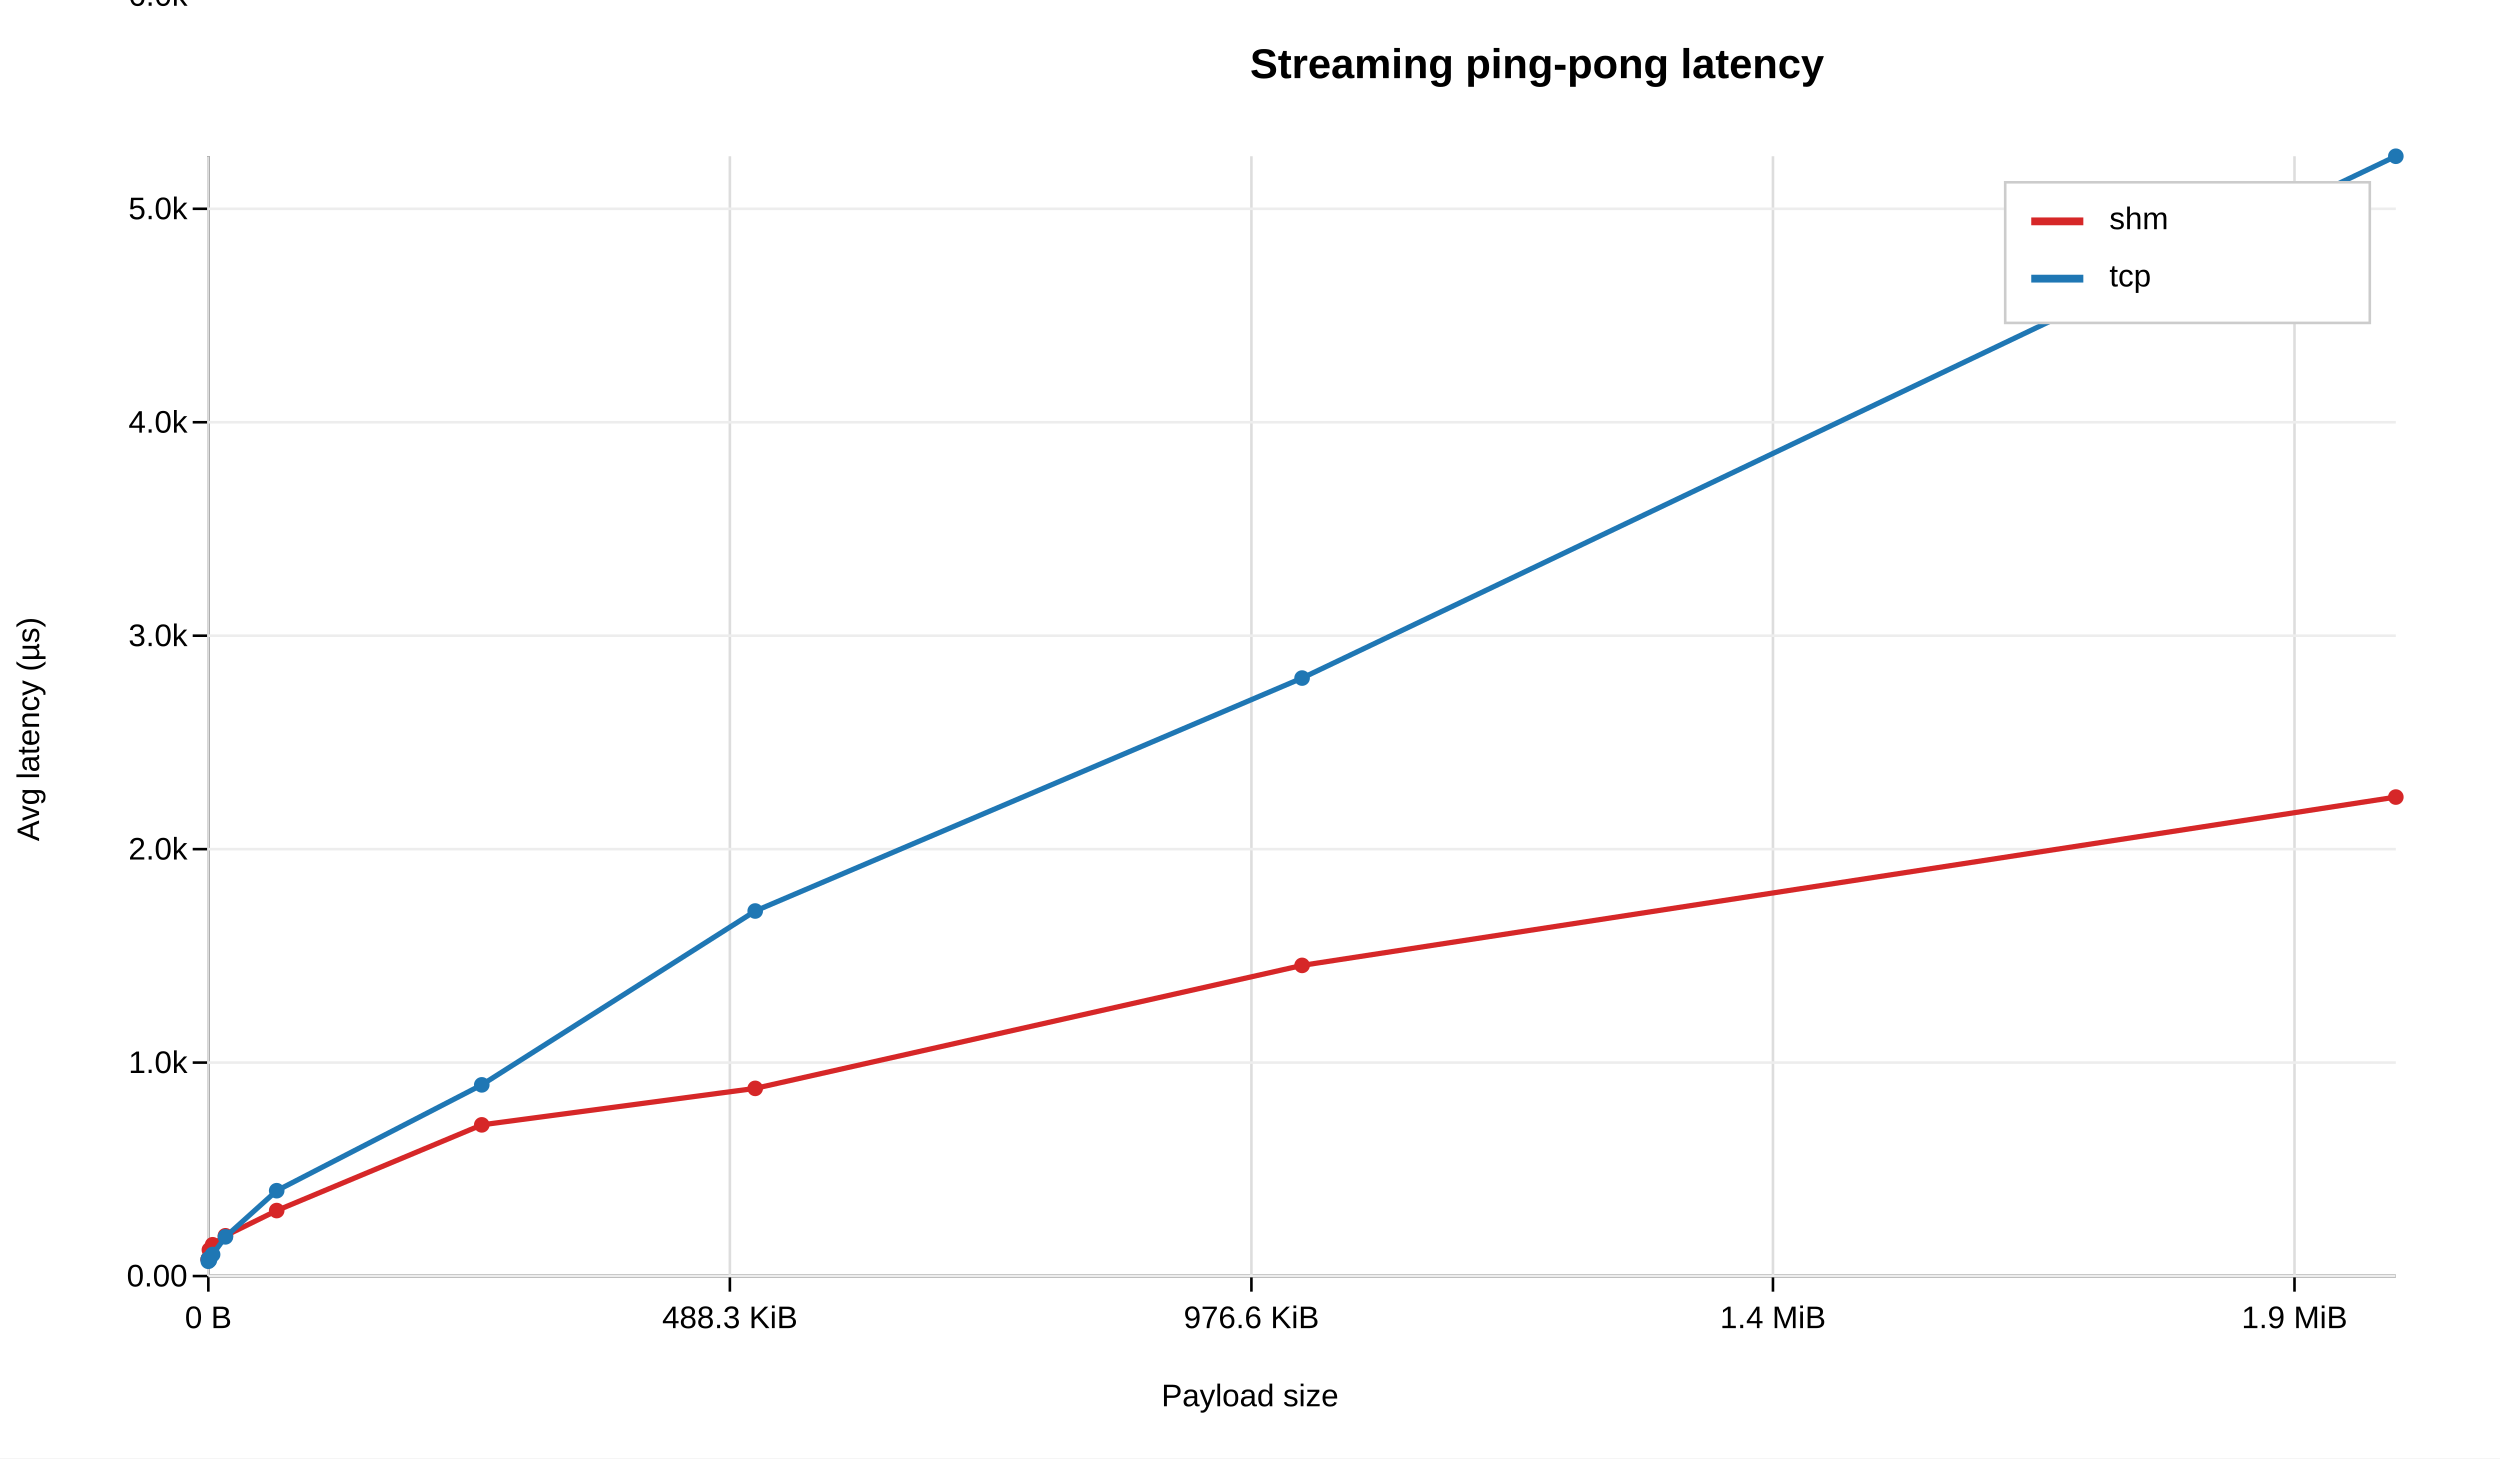
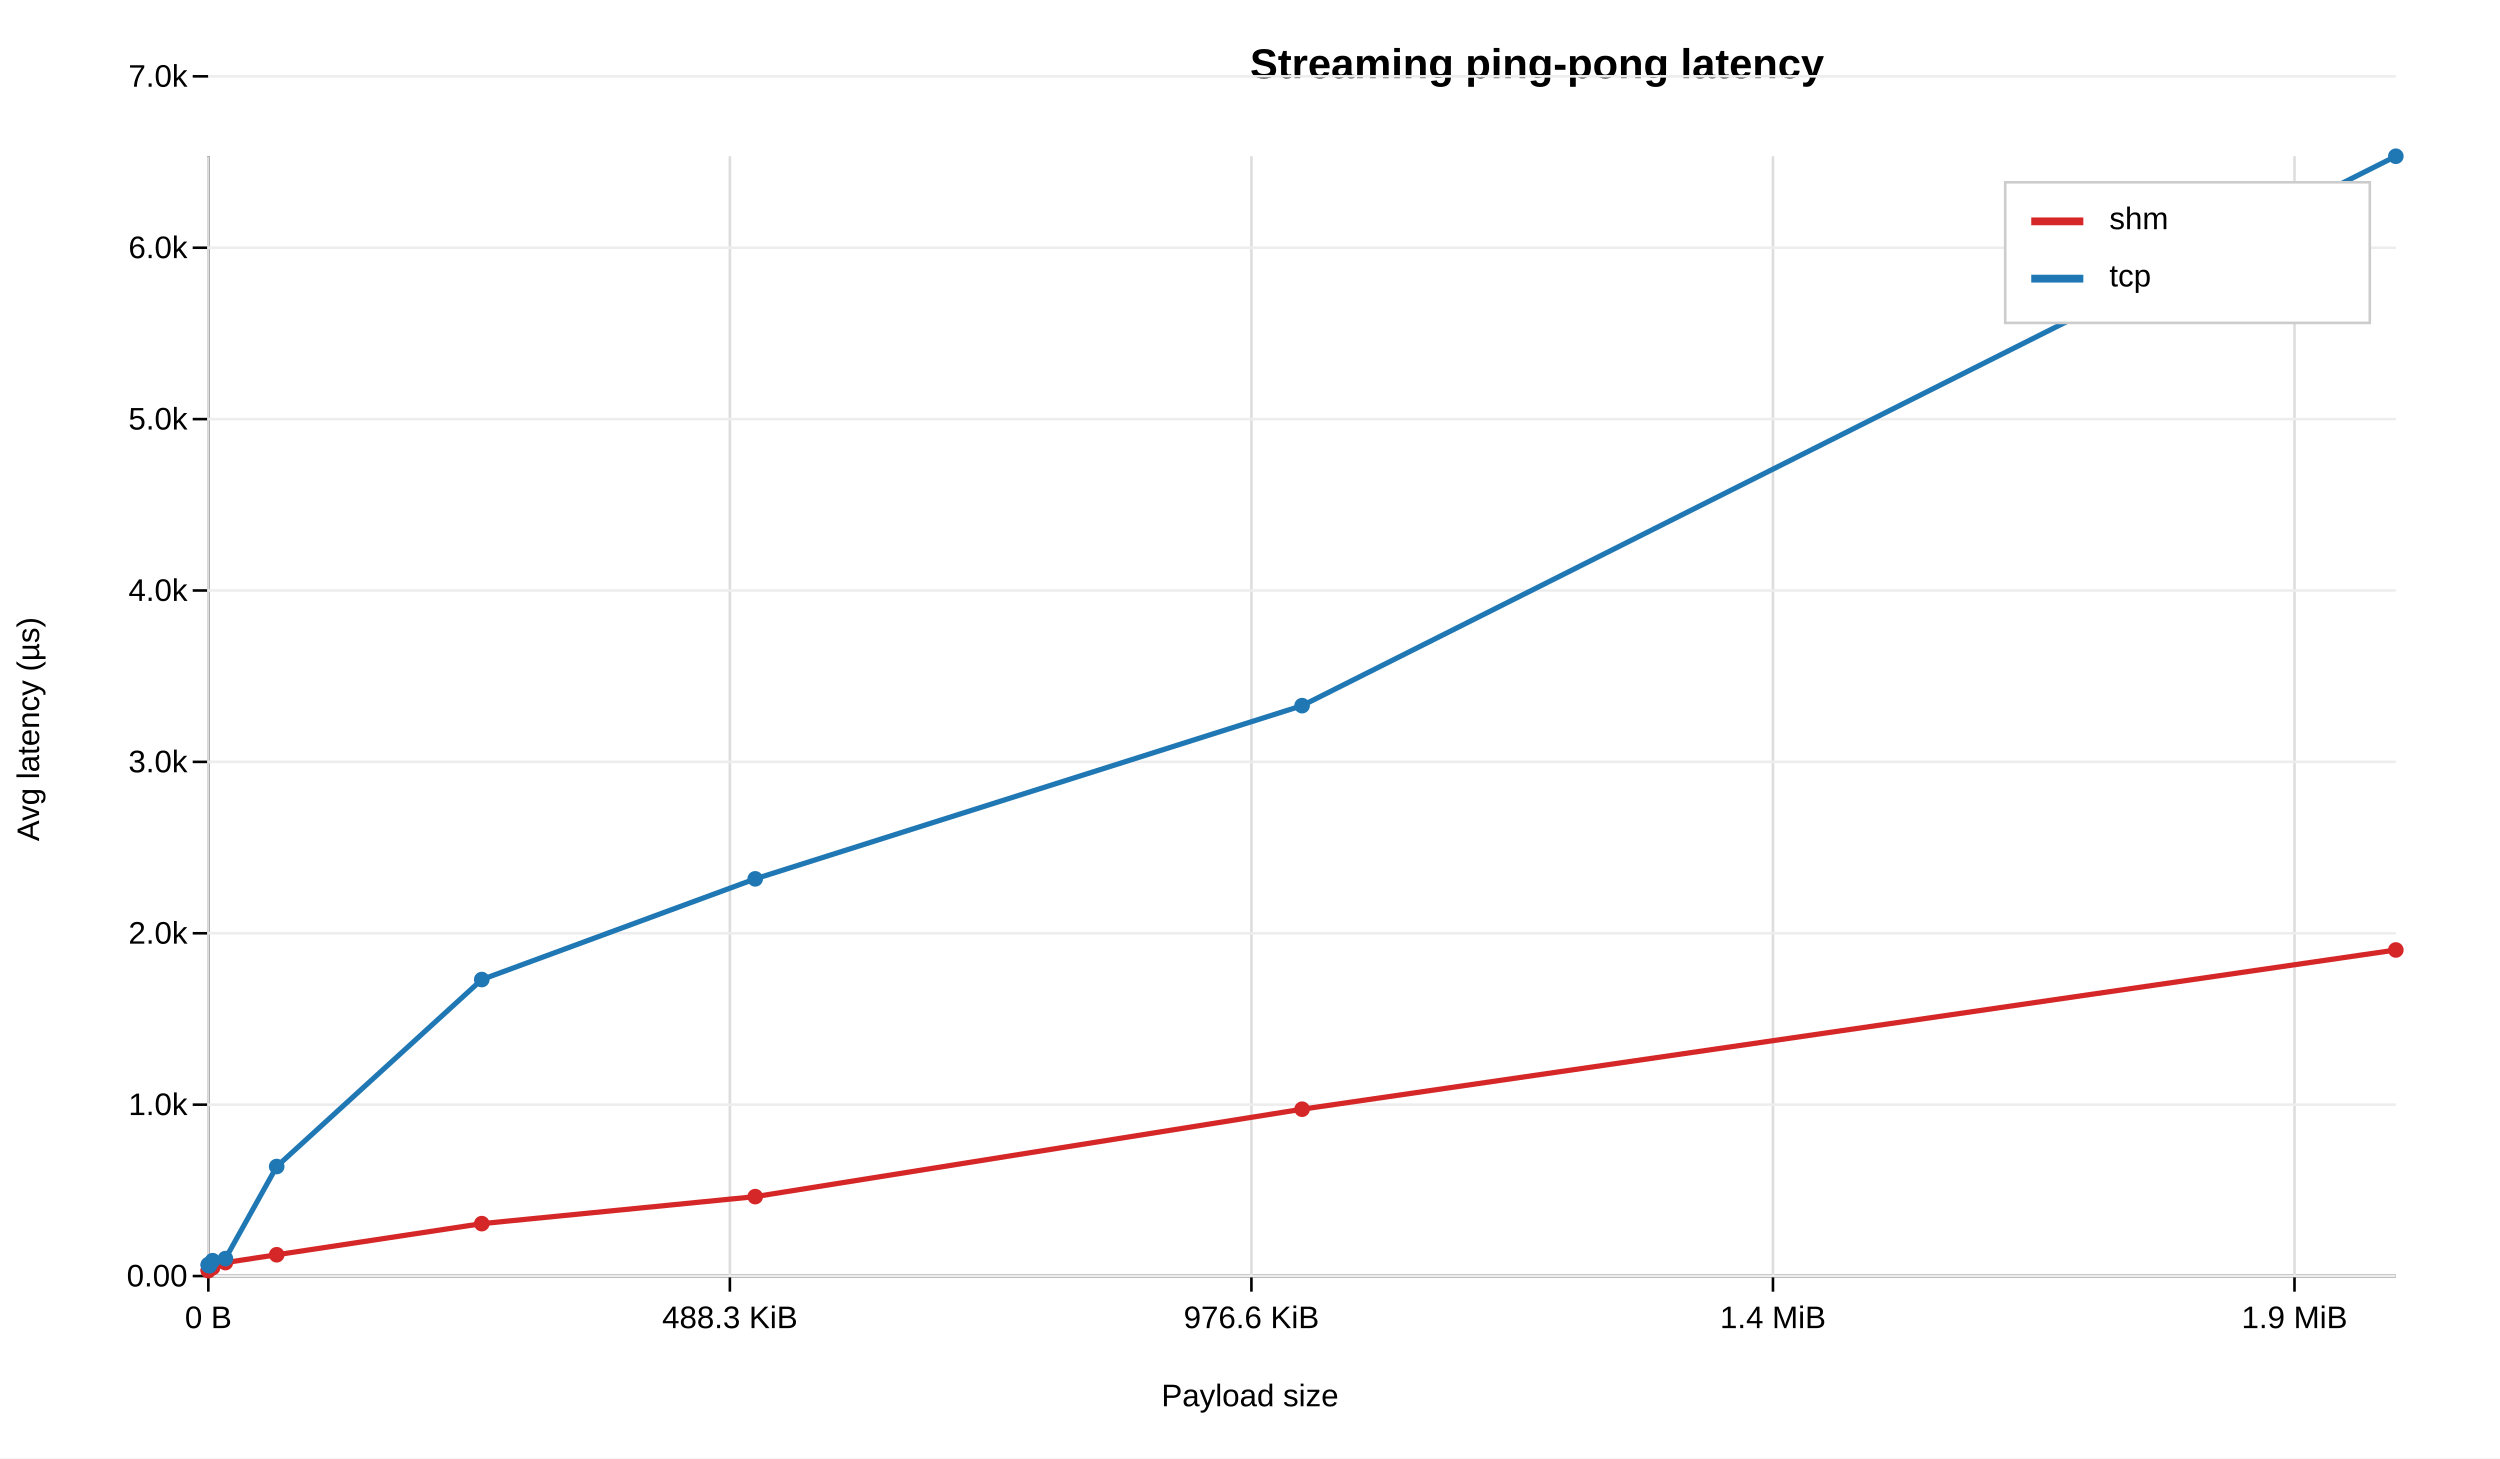
<svg xmlns="http://www.w3.org/2000/svg" width="960" height="560" viewBox="0 0 960 560">
  <style>text{font-family:Arial, sans-serif;font-size:12px;} .title{font-size:16px;font-weight:bold;}</style>
  <rect width="100%" height="100%" fill="white" />
  <text x="480" y="30" class="title">Streaming ping-pong latency</text>
  <text x="480" y="540" text-anchor="middle">Payload size</text>
  <text x="15" y="280" transform="rotate(-90 15,280)" text-anchor="middle">Avg latency (µs)</text>
  <line x1="80" y1="490" x2="920" y2="490" stroke="black" stroke-width="1" />
  <line x1="80" y1="490" x2="80" y2="60" stroke="black" stroke-width="1" />
  <line x1="80" y1="490" x2="80" y2="496" stroke="black" />
  <text x="80" y="510" text-anchor="middle">0 B</text>
  <line x1="280.272" y1="490" x2="280.272" y2="496" stroke="black" />
  <text x="280.272" y="510" text-anchor="middle">488.3 KiB</text>
  <line x1="480.543" y1="490" x2="480.543" y2="496" stroke="black" />
  <text x="480.543" y="510" text-anchor="middle">976.6 KiB</text>
  <line x1="680.815" y1="490" x2="680.815" y2="496" stroke="black" />
  <text x="680.815" y="510" text-anchor="middle">1.4 MiB</text>
  <line x1="881.086" y1="490" x2="881.086" y2="496" stroke="black" />
  <text x="881.086" y="510" text-anchor="middle">1.9 MiB</text>
  <line x1="1081.358" y1="490" x2="1081.358" y2="496" stroke="black" />
  <text x="1081.358" y="510" text-anchor="middle">2.4 MiB</text>
  <line x1="74" y1="490" x2="80" y2="490" stroke="black" />
  <text x="72" y="494" text-anchor="end">0.00</text>
-   <line x1="74" y1="408.035" x2="80" y2="408.035" stroke="black" />
-   <text x="72" y="412.035" text-anchor="end">1.0k</text>
-   <line x1="74" y1="326.071" x2="80" y2="326.071" stroke="black" />
-   <text x="72" y="330.071" text-anchor="end">2.0k</text>
-   <line x1="74" y1="244.106" x2="80" y2="244.106" stroke="black" />
-   <text x="72" y="248.106" text-anchor="end">3.0k</text>
-   <line x1="74" y1="162.142" x2="80" y2="162.142" stroke="black" />
-   <text x="72" y="166.142" text-anchor="end">4.0k</text>
-   <line x1="74" y1="80.177" x2="80" y2="80.177" stroke="black" />
-   <text x="72" y="84.177" text-anchor="end">5.0k</text>
-   <line x1="74" y1="-1.787" x2="80" y2="-1.787" stroke="black" />
-   <text x="72" y="2.213" text-anchor="end">6.0k</text>
+   <line x1="74" y1="424.188" x2="80" y2="424.188" stroke="black" />
+   <text x="72" y="428.188" text-anchor="end">1.0k</text>
+   <line x1="74" y1="358.376" x2="80" y2="358.376" stroke="black" />
+   <text x="72" y="362.376" text-anchor="end">2.0k</text>
+   <line x1="74" y1="292.563" x2="80" y2="292.563" stroke="black" />
+   <text x="72" y="296.563" text-anchor="end">3.0k</text>
+   <line x1="74" y1="226.751" x2="80" y2="226.751" stroke="black" />
+   <text x="72" y="230.751" text-anchor="end">4.0k</text>
+   <line x1="74" y1="160.939" x2="80" y2="160.939" stroke="black" />
+   <text x="72" y="164.939" text-anchor="end">5.0k</text>
+   <line x1="74" y1="95.127" x2="80" y2="95.127" stroke="black" />
+   <text x="72" y="99.127" text-anchor="end">6.0k</text>
+   <line x1="74" y1="29.314" x2="80" y2="29.314" stroke="black" />
+   <text x="72" y="33.314" text-anchor="end">7.0k</text>
  <line x1="80" y1="490" x2="80" y2="60" stroke="#dddddd" stroke-width="1" />
  <line x1="280.272" y1="490" x2="280.272" y2="60" stroke="#dddddd" stroke-width="1" />
  <line x1="480.543" y1="490" x2="480.543" y2="60" stroke="#dddddd" stroke-width="1" />
  <line x1="680.815" y1="490" x2="680.815" y2="60" stroke="#dddddd" stroke-width="1" />
  <line x1="881.086" y1="490" x2="881.086" y2="60" stroke="#dddddd" stroke-width="1" />
  <line x1="1081.358" y1="490" x2="1081.358" y2="60" stroke="#dddddd" stroke-width="1" />
  <line x1="80" y1="490" x2="920" y2="490" stroke="#ededed" stroke-width="1" />
-   <line x1="80" y1="408.035" x2="920" y2="408.035" stroke="#ededed" stroke-width="1" />
-   <line x1="80" y1="326.071" x2="920" y2="326.071" stroke="#ededed" stroke-width="1" />
-   <line x1="80" y1="244.106" x2="920" y2="244.106" stroke="#ededed" stroke-width="1" />
-   <line x1="80" y1="162.142" x2="920" y2="162.142" stroke="#ededed" stroke-width="1" />
-   <line x1="80" y1="80.177" x2="920" y2="80.177" stroke="#ededed" stroke-width="1" />
-   <line x1="80" y1="-1.787" x2="920" y2="-1.787" stroke="#ededed" stroke-width="1" />
-   <polyline fill="none" stroke="#d62728" stroke-width="2" points="80,483.481 80,483.685 80.41,479.947 81.641,477.988 86.562,474.538 106.25,464.86 185,431.944 290,417.934 500,370.712 920,306.073 " />
-   <circle cx="80" cy="483.481" r="3" fill="#d62728" />
-   <circle cx="80" cy="483.685" r="3" fill="#d62728" />
-   <circle cx="80.41" cy="479.947" r="3" fill="#d62728" />
-   <circle cx="81.641" cy="477.988" r="3" fill="#d62728" />
-   <circle cx="86.562" cy="474.538" r="3" fill="#d62728" />
-   <circle cx="106.25" cy="464.86" r="3" fill="#d62728" />
-   <circle cx="185" cy="431.944" r="3" fill="#d62728" />
-   <circle cx="290" cy="417.934" r="3" fill="#d62728" />
-   <circle cx="500" cy="370.712" r="3" fill="#d62728" />
-   <circle cx="920" cy="306.073" r="3" fill="#d62728" />
-   <polyline fill="none" stroke="#1f77b4" stroke-width="2" points="80,484.333 80,483.479 80.41,483.9 81.641,481.735 86.562,474.951 106.25,457.229 185,416.584 290,349.828 500,260.377 920,60 " />
-   <circle cx="80" cy="484.333" r="3" fill="#1f77b4" />
-   <circle cx="80" cy="483.479" r="3" fill="#1f77b4" />
-   <circle cx="80.41" cy="483.9" r="3" fill="#1f77b4" />
-   <circle cx="81.641" cy="481.735" r="3" fill="#1f77b4" />
-   <circle cx="86.562" cy="474.951" r="3" fill="#1f77b4" />
-   <circle cx="106.25" cy="457.229" r="3" fill="#1f77b4" />
-   <circle cx="185" cy="416.584" r="3" fill="#1f77b4" />
-   <circle cx="290" cy="349.828" r="3" fill="#1f77b4" />
-   <circle cx="500" cy="260.377" r="3" fill="#1f77b4" />
+   <line x1="80" y1="424.188" x2="920" y2="424.188" stroke="#ededed" stroke-width="1" />
+   <line x1="80" y1="358.376" x2="920" y2="358.376" stroke="#ededed" stroke-width="1" />
+   <line x1="80" y1="292.563" x2="920" y2="292.563" stroke="#ededed" stroke-width="1" />
+   <line x1="80" y1="226.751" x2="920" y2="226.751" stroke="#ededed" stroke-width="1" />
+   <line x1="80" y1="160.939" x2="920" y2="160.939" stroke="#ededed" stroke-width="1" />
+   <line x1="80" y1="95.127" x2="920" y2="95.127" stroke="#ededed" stroke-width="1" />
+   <line x1="80" y1="29.314" x2="920" y2="29.314" stroke="#ededed" stroke-width="1" />
+   <polyline fill="none" stroke="#d62728" stroke-width="2" points="80,487.926 80,487.743 80.41,486.823 81.641,486.757 86.562,484.838 106.25,481.828 185,469.876 290,459.504 500,425.934 920,364.794 " />
+   <circle cx="80" cy="487.926" r="3" fill="#d62728" />
+   <circle cx="80" cy="487.743" r="3" fill="#d62728" />
+   <circle cx="80.41" cy="486.823" r="3" fill="#d62728" />
+   <circle cx="81.641" cy="486.757" r="3" fill="#d62728" />
+   <circle cx="86.562" cy="484.838" r="3" fill="#d62728" />
+   <circle cx="106.25" cy="481.828" r="3" fill="#d62728" />
+   <circle cx="185" cy="469.876" r="3" fill="#d62728" />
+   <circle cx="290" cy="459.504" r="3" fill="#d62728" />
+   <circle cx="500" cy="425.934" r="3" fill="#d62728" />
+   <circle cx="920" cy="364.794" r="3" fill="#d62728" />
+   <polyline fill="none" stroke="#1f77b4" stroke-width="2" points="80,485.833 80,485.586 80.41,486.055 81.641,484.102 86.562,483.304 106.25,447.952 185,376.149 290,337.482 500,270.969 920,60 " />
+   <circle cx="80" cy="485.833" r="3" fill="#1f77b4" />
+   <circle cx="80" cy="485.586" r="3" fill="#1f77b4" />
+   <circle cx="80.41" cy="486.055" r="3" fill="#1f77b4" />
+   <circle cx="81.641" cy="484.102" r="3" fill="#1f77b4" />
+   <circle cx="86.562" cy="483.304" r="3" fill="#1f77b4" />
+   <circle cx="106.25" cy="447.952" r="3" fill="#1f77b4" />
+   <circle cx="185" cy="376.149" r="3" fill="#1f77b4" />
+   <circle cx="290" cy="337.482" r="3" fill="#1f77b4" />
+   <circle cx="500" cy="270.969" r="3" fill="#1f77b4" />
  <circle cx="920" cy="60" r="3" fill="#1f77b4" />
  <rect x="770" y="70" width="140" height="54" fill="white" stroke="#ccc" />
  <line x1="780" y1="85" x2="800" y2="85" stroke="#d62728" stroke-width="3" />
  <text x="810" y="88">shm</text>
  <line x1="780" y1="107" x2="800" y2="107" stroke="#1f77b4" stroke-width="3" />
  <text x="810" y="110">tcp</text>
</svg>
